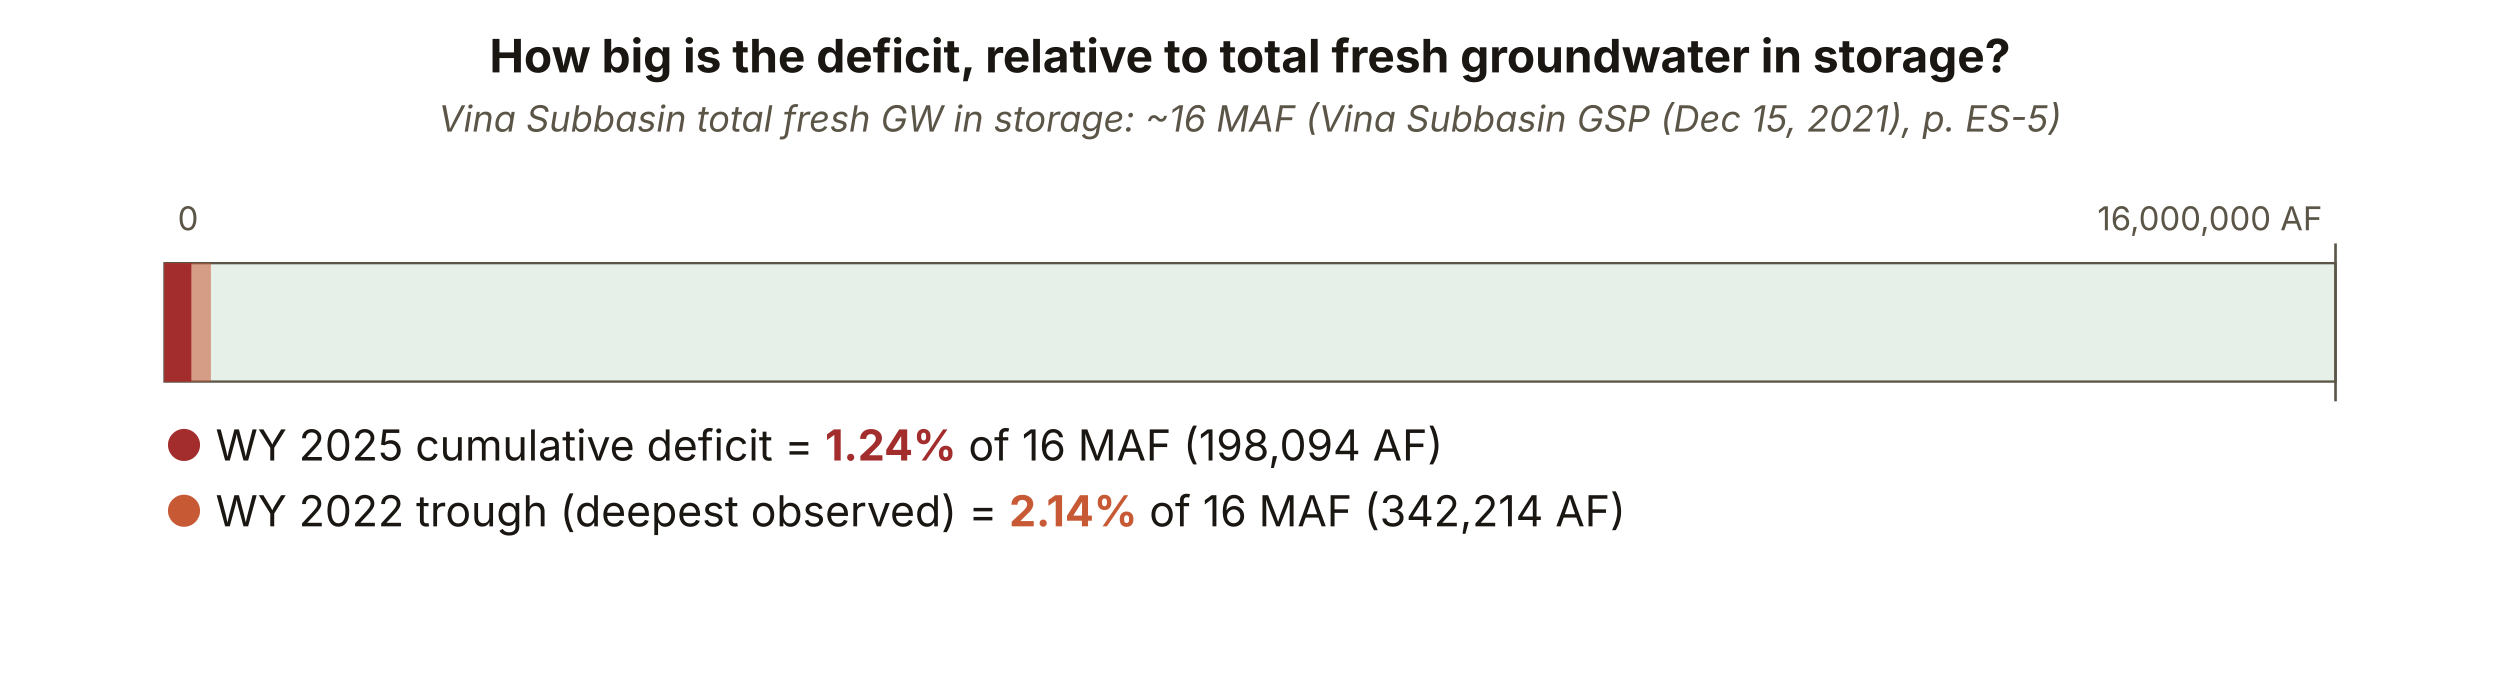
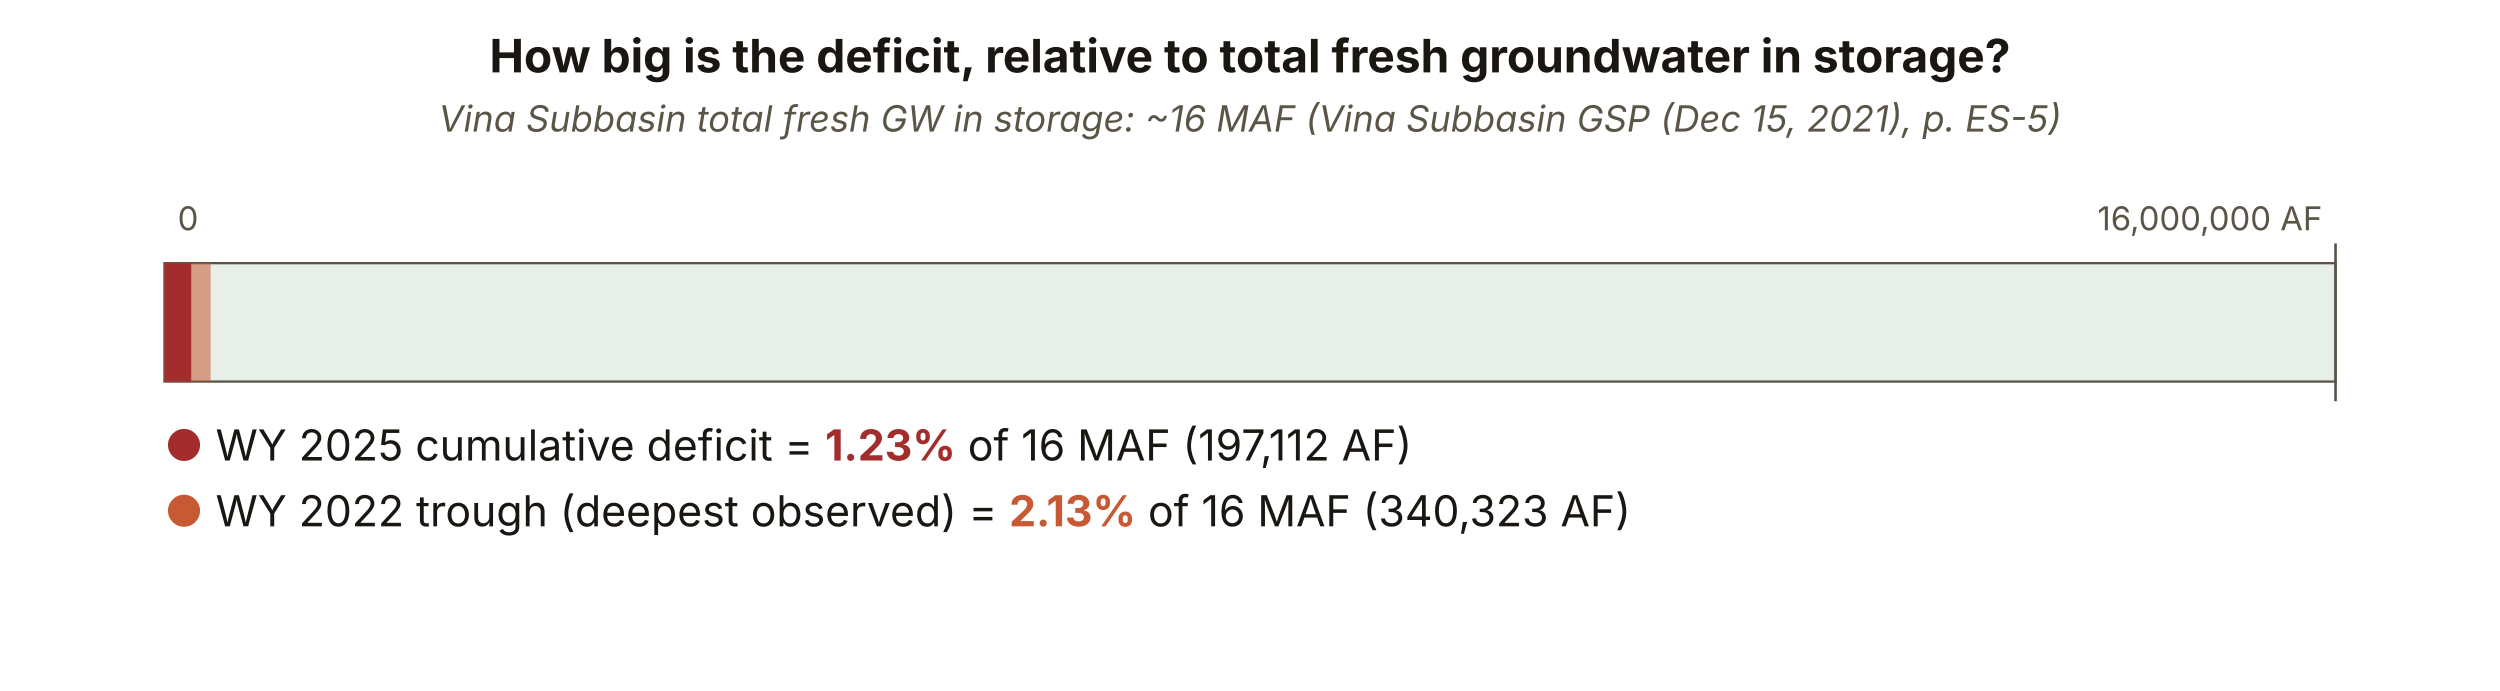
<svg xmlns="http://www.w3.org/2000/svg" viewBox="0 0 760 210" style="background:#fafaf7;font-family:'Inter',ui-sans-serif,system-ui;width:100%;height:auto;display:block;">
  <text x="380.0" y="22" text-anchor="middle" font-size="14" font-weight="700" fill="#1a1612">How big is the deficit, relative to total fresh groundwater in storage?</text>
  <text x="380.0" y="40" text-anchor="middle" font-size="11" fill="#5b5547" font-style="italic">Vina Subbasin total fresh GW in storage: ~16 MAF (Vina Subbasin GSP (Dec 15, 2021), p. ES-5)</text>
  <rect x="50" y="80" width="660" height="36" fill="#e6f0e8" stroke="#5b5547" stroke-width="0.7" />
-   <rect x="50" y="80" width="14.12" height="36" fill="#c75a35" fill-opacity="0.55" />
-   <rect x="50" y="80" width="8.17" height="36" fill="#a32d2d" />
+   <rect x="50" y="80" width="14.04" height="36" fill="#c75a35" fill-opacity="0.55" />
+   <rect x="50" y="80" width="8.13" height="36" fill="#a32d2d" />
  <line x1="710" y1="74" x2="710" y2="122" stroke="#5b5547" stroke-width="0.8" />
  <text x="706" y="70" text-anchor="end" font-size="10" fill="#5b5547">16,000,000 AF</text>
  <text x="54" y="70" font-size="10" fill="#5b5547">0</text>
  <text x="50" y="140" font-size="13" fill="#1a1612">
-     <tspan font-weight="700" fill="#a32d2d">●</tspan> WY 2025 cumulative deficit = <tspan font-weight="700" fill="#a32d2d">1.24%</tspan> of 16 MAF (198,094 AF)</text>
+     <tspan font-weight="700" fill="#a32d2d">●</tspan> WY 2025 cumulative deficit = <tspan font-weight="700" fill="#a32d2d">1.23%</tspan> of 16 MAF (197,112 AF)</text>
  <text x="50" y="160" font-size="13" fill="#1a1612">
-     <tspan font-weight="700" fill="#c75a35">●</tspan> WY 2022 trough (deepest observed) = <tspan font-weight="700" fill="#c75a35">2.14%</tspan> of 16 MAF (342,214 AF)</text>
+     <tspan font-weight="700" fill="#c75a35">●</tspan> WY 2022 trough (deepest observed) = <tspan font-weight="700" fill="#c75a35">2.13%</tspan> of 16 MAF (340,323 AF)</text>
</svg>
